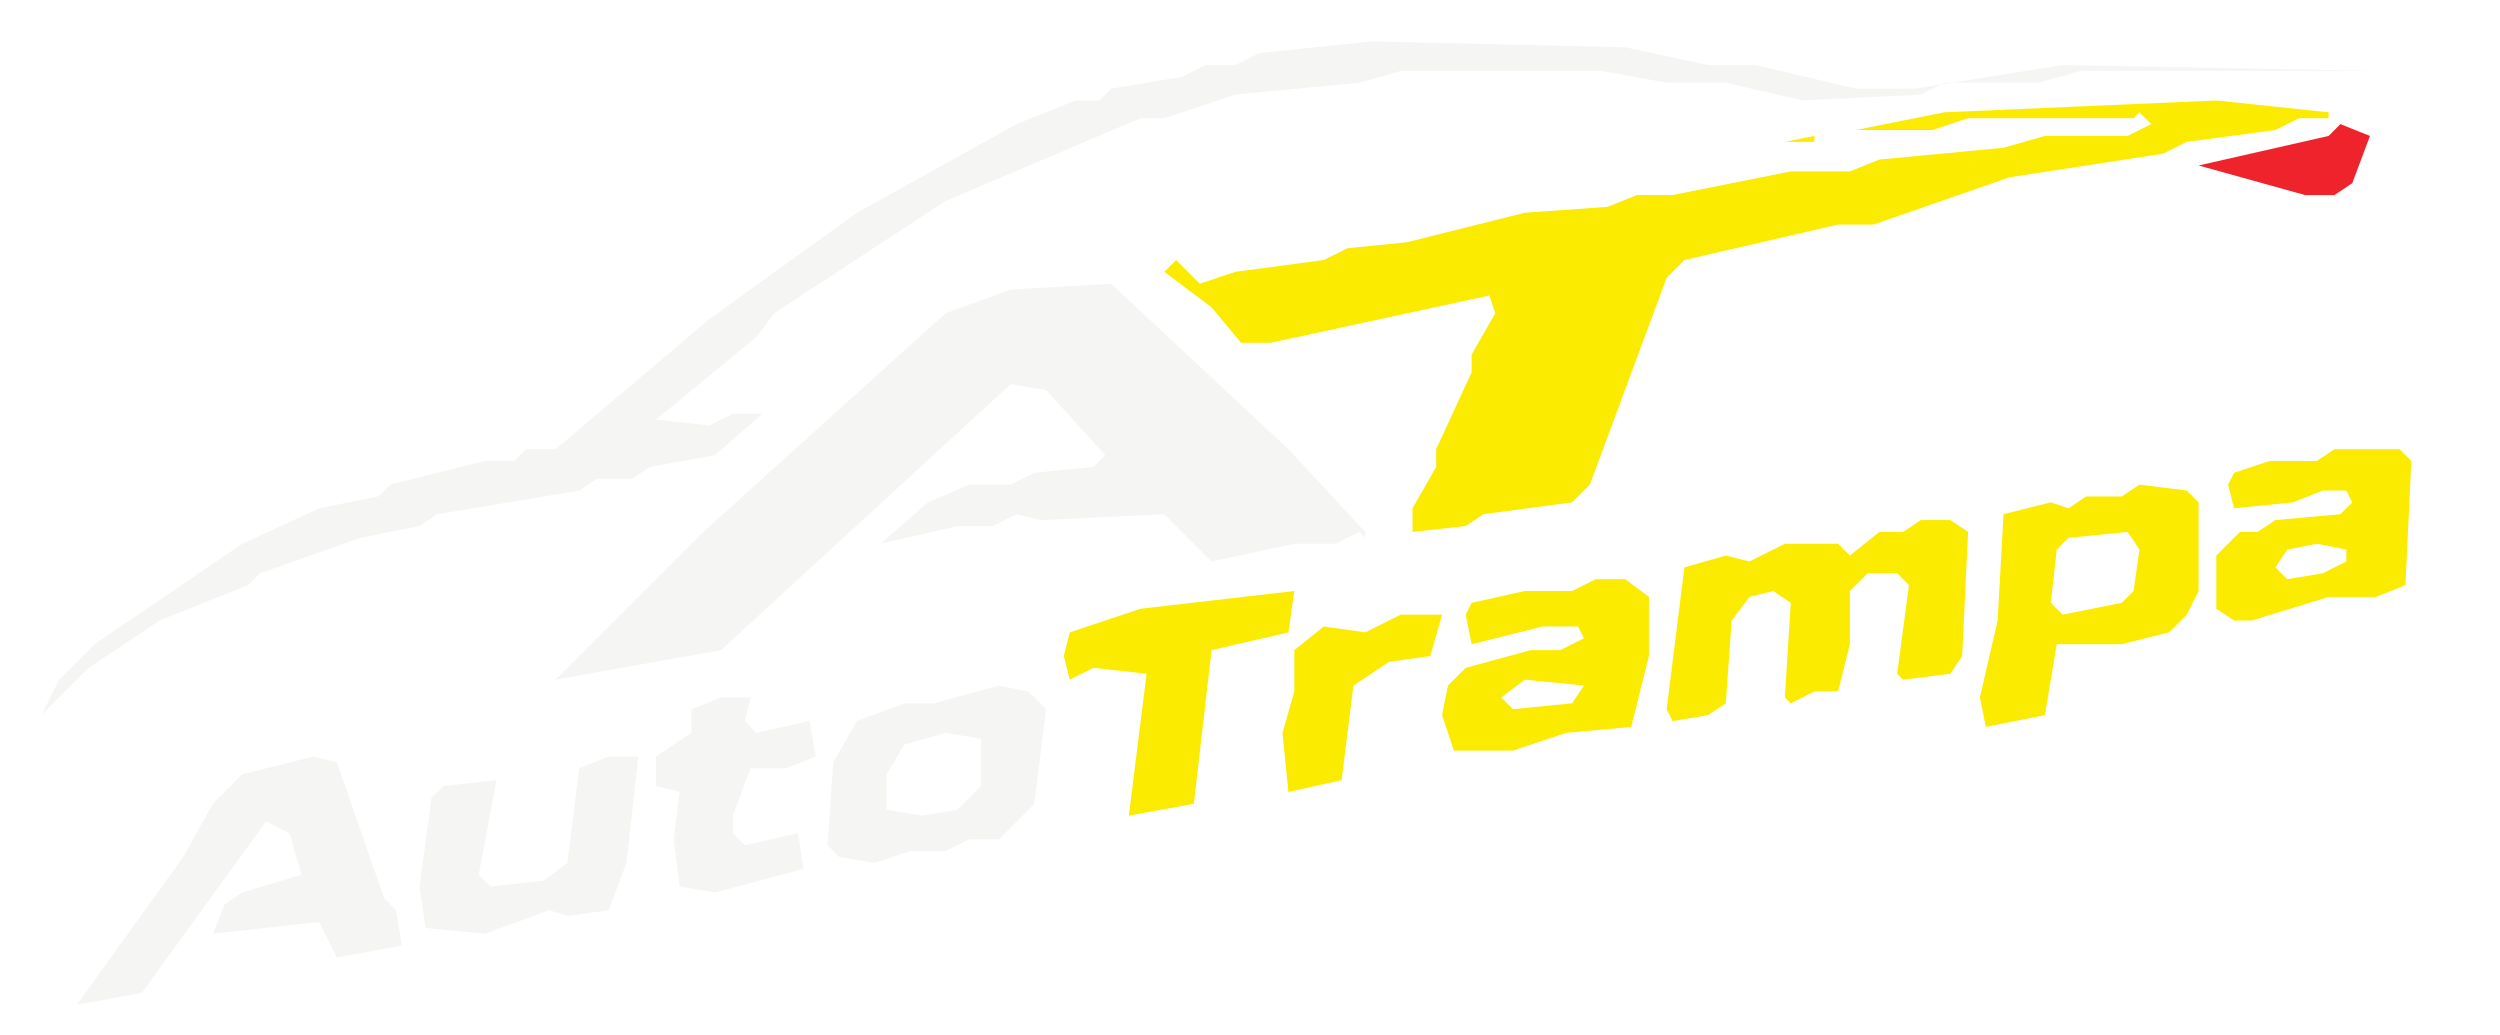
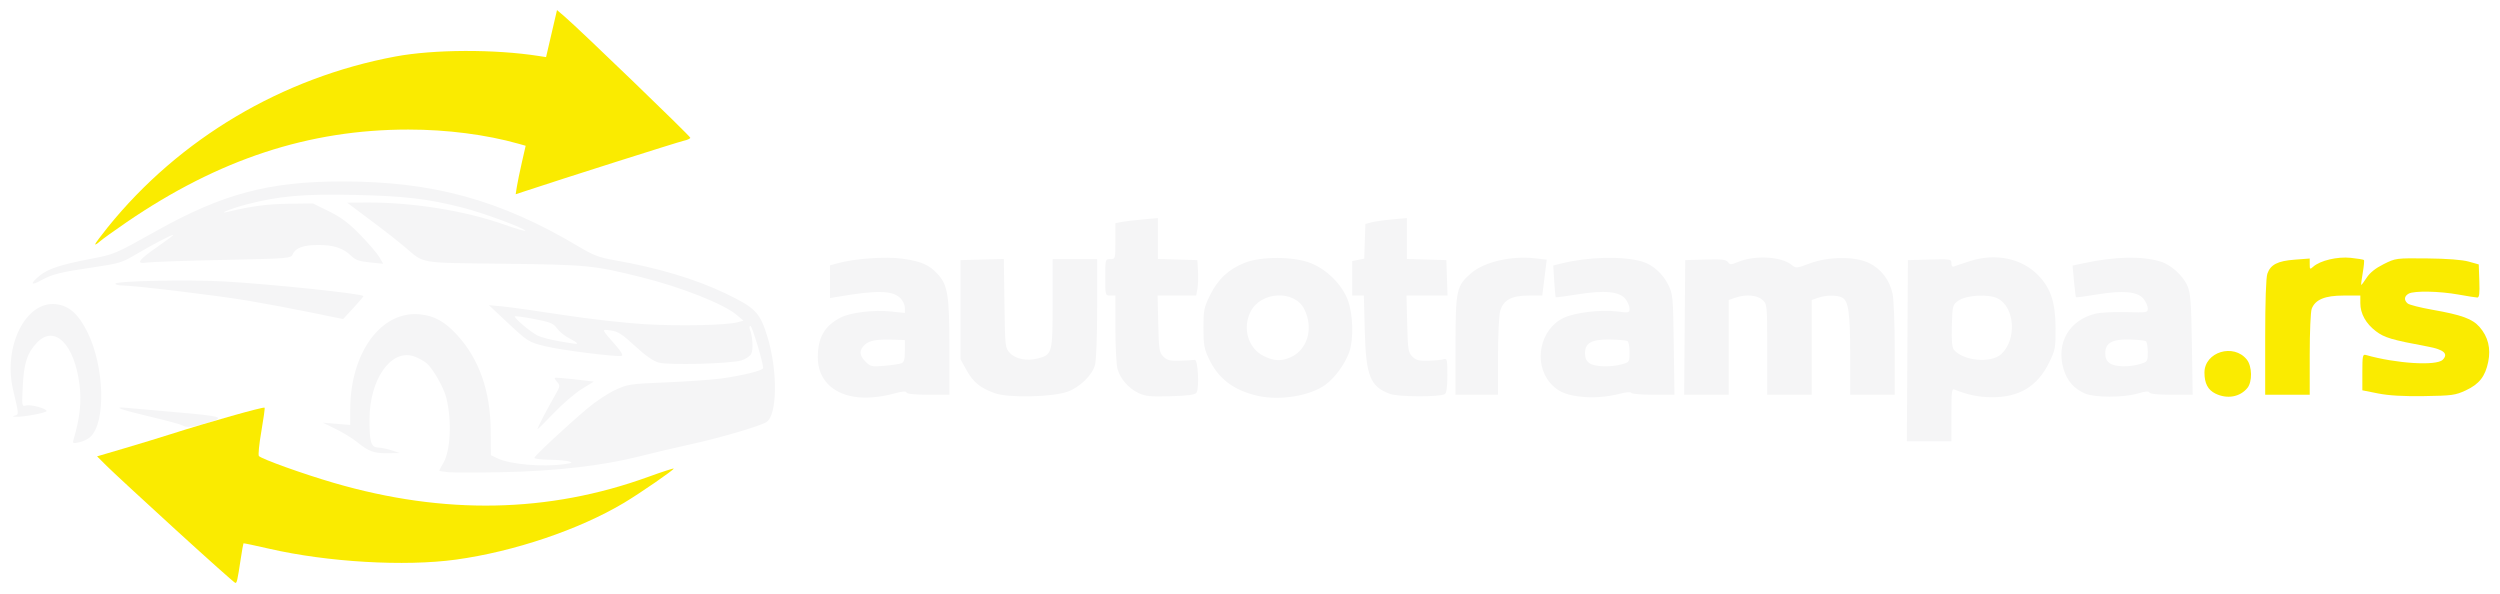
- <svg xmlns="http://www.w3.org/2000/svg" viewBox="0 0 423 175">
-   <path fill="#F5F5F3" fill-rule="evenodd" d="M108 128 L103 128 L98 130 L96 146 L92 149 L83 150 L81 148 L84 132 L75 133 L73 135 L71 150 L72 157 L82 158 L93 154 L96 155 L103 154 L106 146ZM57 129 L53 128 L41 131 L36 136 L31 145 L13 170 L24 168 L45 139 L49 141 L51 148 L41 151 L38 153 L36 158 L54 156 L57 162 L68 160 L67 154 L65 152ZM137 122 L128 124 L126 122 L127 118 L122 118 L117 120 L117 124 L111 128 L111 133 L115 134 L114 142 L115 150 L121 151 L136 147 L135 141 L126 143 L124 141 L124 138 L127 130 L133 130 L138 128ZM177 120 L174 117 L169 116 L158 119 L153 119 L145 122 L141 129 L140 143 L142 145 L148 146 L154 144 L160 144 L164 142 L169 142 L175 136ZM166 125 L166 133 L162 137 L156 138 L150 137 L150 131 L153 126 L160 124ZM231 90 L218 76 L188 48 L171 49 L160 53 L119 90 L94 115 L122 110 L171 65 L177 66 L187 77 L185 79 L175 80 L171 82 L164 82 L157 85 L149 92 L162 89 L168 89 L172 87 L176 88 L197 87 L205 95 L219 92 L226 92 L230 90 L231 91ZM402 12 L349 11 L324 15 L314 15 L297 11 L289 11 L275 8 L232 7 L213 9 L209 11 L204 11 L200 13 L188 15 L186 17 L182 17 L172 21 L145 36 L120 54 L94 76 L89 76 L87 78 L82 78 L66 82 L64 84 L54 86 L41 92 L16 109 L10 115 L7 121 L15 113 L27 105 L42 99 L44 97 L61 91 L71 89 L74 87 L98 83 L101 81 L107 81 L110 79 L121 77 L129 70 L124 70 L120 72 L111 71 L128 57 L131 53 L160 34 L193 20 L197 20 L209 16 L230 14 L237 12 L271 12 L282 14 L292 14 L305 17 L325 16 L329 14 L345 14 L352 12Z" />
-   <path fill="#FAEB00" fill-rule="evenodd" d="M244 104 L237 104 L231 107 L224 106 L219 110 L219 117 L217 124 L218 134 L227 132 L229 116 L235 112 L242 111ZM219 100 L193 103 L181 107 L180 111 L181 115 L185 113 L194 114 L191 138 L202 136 L205 110 L218 107ZM279 101 L275 98 L270 98 L266 100 L258 100 L249 102 L248 104 L249 109 L261 106 L267 106 L268 108 L264 110 L259 110 L248 113 L245 116 L244 121 L246 127 L256 127 L265 124 L276 123 L279 111ZM254 118 L258 115 L268 116 L266 119 L256 120ZM333 90 L330 88 L325 88 L322 90 L318 90 L313 94 L311 92 L302 92 L296 95 L292 94 L285 96 L282 120 L283 122 L289 121 L292 119 L293 105 L296 101 L300 100 L303 102 L302 118 L303 119 L307 117 L311 117 L313 109 L313 100 L316 97 L321 97 L323 99 L321 114 L322 115 L330 114 L332 111ZM370 83 L362 82 L359 84 L353 84 L350 86 L347 85 L339 87 L338 105 L335 118 L336 123 L346 121 L348 109 L359 109 L367 107 L370 104 L372 100 L372 85ZM360 90 L362 93 L361 100 L359 102 L349 104 L347 102 L348 93 L350 91ZM408 78 L406 76 L395 76 L392 78 L384 78 L378 80 L377 82 L378 86 L388 85 L393 83 L397 83 L398 85 L396 87 L385 88 L382 90 L379 90 L375 94 L375 103 L378 105 L381 105 L394 101 L402 101 L407 99ZM397 93 L397 95 L393 97 L387 98 L385 96 L387 93 L392 92ZM302 24 L307 24 L307 23ZM394 19 L375 17 L329 19 L314 22 L327 22 L333 20 L361 20 L362 19 L364 21 L360 23 L346 23 L339 25 L318 27 L313 29 L303 29 L283 33 L277 33 L272 35 L258 36 L238 41 L228 42 L224 44 L209 46 L203 48 L199 44 L197 46 L205 52 L210 58 L215 58 L252 50 L253 53 L249 60 L249 63 L243 76 L243 79 L239 86 L239 90 L248 89 L251 87 L266 85 L269 82 L282 47 L285 44 L311 38 L317 38 L340 30 L366 26 L370 24 L385 22 L389 20 L394 20Z" />
-   <path fill="#EF232B" fill-rule="evenodd" d="M401 23 L396 21 L394 23 L372 28 L390 33 L395 33 L398 31Z" />
+ <svg xmlns="http://www.w3.org/2000/svg" width="1235" height="293" viewBox="0 0 1235 293" role="img" aria-labelledby="title desc">
+   <path id="car-and-wordmark" fill="#F5F5F6" fill-rule="evenodd" d="M221.750,233.285 C219.137,233.068 217.000,232.716 217.000,232.502 C217.000,232.289 217.904,230.583 219.008,228.711 C222.587,222.645 223.267,207.810 220.483,196.500 C219.265,191.550 213.862,182.062 210.788,179.475 C209.205,178.143 206.174,176.533 204.053,175.898 C192.965,172.576 182.624,187.525 182.539,207.000 C182.489,218.367 183.274,220.979 186.769,221.077 C188.271,221.119 191.300,221.747 193.500,222.472 L197.500,223.790 191.815,223.895 C184.927,224.022 182.083,223.022 176.629,218.552 C174.331,216.669 169.536,213.708 165.975,211.973 L159.500,208.817 166.250,209.371 L173.000,209.925 173.017,202.212 C173.081,174.137 188.386,153.315 207.509,155.289 C214.696,156.031 219.766,158.869 225.909,165.591 C236.725,177.425 242.275,193.261 242.413,212.679 L242.500,224.858 245.810,226.442 C251.999,229.402 268.006,230.803 278.610,229.313 C282.756,228.730 283.120,228.517 281.000,227.912 C279.625,227.520 275.238,227.155 271.250,227.100 C267.262,227.045 264.000,226.628 264.000,226.174 C264.000,225.243 279.931,210.403 290.418,201.567 C294.223,198.361 300.249,194.374 303.809,192.709 C310.020,189.802 311.043,189.648 329.088,188.895 C339.431,188.463 351.630,187.605 356.197,186.988 C366.849,185.548 377.000,183.023 377.000,181.813 C377.000,179.130 371.537,161.000 370.729,161.000 C370.210,161.000 370.080,161.767 370.440,162.705 C371.831,166.330 372.185,172.786 371.104,174.806 C370.484,175.965 368.294,177.424 366.238,178.050 C360.875,179.682 330.460,180.488 325.456,179.131 C322.716,178.388 318.920,175.738 313.691,170.920 C307.297,165.028 305.242,163.711 301.735,163.257 C296.937,162.634 296.748,162.104 304.465,170.943 C306.907,173.741 307.885,175.538 307.105,175.798 C305.041,176.486 276.990,172.954 269.352,171.044 C260.974,168.949 260.834,168.860 249.909,158.617 L241.500,150.733 248.500,151.406 C252.350,151.776 265.625,153.649 278.000,155.568 C290.375,157.487 308.375,159.538 318.000,160.125 C335.262,161.177 358.758,160.705 364.391,159.191 L367.281,158.415 363.891,155.544 C357.534,150.162 336.530,141.848 317.000,136.982 C293.233,131.062 290.327,130.776 249.000,130.287 C206.123,129.781 209.891,130.417 200.000,122.019 C196.975,119.451 190.639,114.458 185.919,110.925 C181.200,107.391 176.025,103.513 174.419,102.306 L171.500,100.111 181.500,100.056 C203.817,99.934 229.572,104.070 248.903,110.879 C254.997,113.025 259.755,114.412 259.475,113.960 C258.561,112.481 238.504,105.109 228.394,102.536 C211.207,98.162 199.789,96.827 174.972,96.288 C149.739,95.741 137.706,96.818 121.415,101.085 C114.217,102.971 106.678,106.061 113.000,104.534 C124.144,101.843 132.205,100.784 142.549,100.653 L154.597,100.500 162.549,104.425 C168.631,107.427 172.263,110.158 178.000,116.044 C182.125,120.276 186.354,125.217 187.397,127.023 L189.294,130.306 182.667,129.627 C177.461,129.094 175.497,128.406 173.510,126.419 C169.719,122.628 164.825,120.998 157.282,121.015 C149.837,121.031 145.992,122.425 144.576,125.621 C143.675,127.655 142.815,127.724 110.076,128.405 C91.609,128.789 74.753,129.372 72.617,129.701 C66.837,130.590 68.222,128.545 77.983,121.778 C82.567,118.600 86.006,116.000 85.626,116.000 C84.535,116.000 75.714,120.612 67.374,125.543 C60.259,129.749 58.824,130.189 46.123,132.055 C29.739,134.463 25.804,135.445 20.250,138.512 C15.094,141.359 14.716,140.204 19.510,136.252 C23.699,132.800 29.744,130.789 44.455,127.958 C56.618,125.616 56.548,125.646 77.173,114.104 C110.037,95.713 132.804,89.646 169.000,89.632 C213.826,89.615 247.090,98.741 285.512,121.601 C293.039,126.079 295.954,127.212 303.196,128.475 C324.950,132.269 343.610,137.845 358.500,145.003 C373.268,152.101 375.444,154.367 379.148,166.500 C384.256,183.231 383.999,205.015 378.652,208.475 C375.530,210.496 355.482,216.379 341.000,219.525 C334.125,221.018 322.650,223.725 315.500,225.540 C297.674,230.064 274.051,232.769 248.000,233.268 C236.175,233.495 224.363,233.503 221.750,233.285Z M285.000,169.520 C285.000,169.257 283.238,168.142 281.084,167.043 C278.931,165.944 276.258,163.767 275.146,162.204 C273.397,159.749 271.883,159.125 263.973,157.603 C258.941,156.635 254.617,156.050 254.364,156.303 C253.730,156.937 261.842,163.826 265.439,165.709 C267.056,166.555 271.781,167.820 275.939,168.521 C285.566,170.143 285.000,170.081 285.000,169.520Z M36.407,216.861 C39.492,206.428 40.338,198.475 39.267,189.989 C36.734,169.924 26.916,160.219 18.287,169.250 C13.465,174.296 11.821,179.306 11.252,190.690 C10.747,200.808 10.759,200.876 12.945,200.304 C15.277,199.694 23.000,201.809 23.000,203.057 C23.000,203.906 11.525,206.057 7.918,205.884 C6.063,205.795 5.931,205.657 7.350,205.291 C9.369,204.771 9.386,205.024 6.457,192.500 C1.450,171.091 12.730,148.582 27.625,150.261 C34.113,150.993 38.724,155.083 43.191,164.073 C51.641,181.079 52.400,208.706 44.613,215.847 C43.451,216.912 40.972,218.108 39.104,218.504 C35.883,219.186 35.744,219.101 36.407,216.861Z M942.240,173.250 L942.500,128.500 953.250,128.216 C963.621,127.942 964.000,128.007 964.000,130.050 C964.000,131.356 964.478,131.966 965.250,131.642 C965.938,131.354 969.593,130.131 973.373,128.924 C985.884,124.931 998.778,127.647 1006.863,135.978 C1013.092,142.396 1015.383,149.348 1015.447,162.021 C1015.497,171.950 1015.315,172.918 1012.208,179.229 C1006.405,191.017 997.307,196.408 983.506,196.235 C977.358,196.158 971.635,194.959 965.750,192.513 C964.135,191.842 964.000,192.800 964.000,204.893 L964.000,218.000 952.990,218.000 L941.979,218.000 942.240,173.250Z M988.615,174.937 C996.364,167.791 995.383,151.835 986.927,147.462 C982.367,145.104 971.117,145.777 967.282,148.636 C964.595,150.639 964.490,151.060 964.214,160.959 C964.012,168.204 964.305,171.664 965.214,172.762 C969.807,178.314 983.568,179.592 988.615,174.937Z M268.447,205.750 C270.262,202.312 272.908,197.488 274.328,195.029 C276.721,190.887 276.792,190.427 275.295,188.773 C274.406,187.791 273.864,186.836 274.089,186.651 C274.315,186.466 278.742,186.806 283.926,187.407 L293.352,188.500 287.357,192.200 C284.059,194.235 277.900,199.522 273.670,203.950 C269.440,208.377 265.792,212.000 265.564,212.000 C265.335,212.000 266.633,209.188 268.447,205.750Z M90.000,210.090 C89.175,209.623 82.425,207.798 75.000,206.034 C59.228,202.288 55.104,200.784 62.500,201.475 C65.250,201.732 76.050,202.688 86.500,203.598 C110.429,205.684 111.675,206.098 102.392,208.874 C94.709,211.172 92.325,211.406 90.000,210.090Z M421.770,195.968 C410.637,194.094 404.000,186.854 404.000,176.586 C404.000,166.732 407.284,160.985 415.261,156.882 C420.160,154.363 431.745,152.972 440.250,153.882 L447.000,154.604 447.000,151.976 C447.000,150.513 445.961,148.373 444.655,147.146 C440.715,143.445 433.050,143.314 413.750,146.619 L410.000,147.262 410.000,139.178 L410.000,131.094 413.750,130.059 C422.294,127.699 437.580,126.629 445.909,127.807 C455.089,129.105 459.044,130.833 463.183,135.354 C468.203,140.837 469.000,145.815 469.000,171.682 L469.000,195.000 458.583,195.000 C451.944,195.000 448.035,194.604 447.803,193.908 C447.550,193.150 445.767,193.277 441.969,194.324 C434.615,196.351 427.489,196.931 421.770,195.968Z M445.250,179.465 C446.616,178.935 447.000,177.604 447.000,173.393 L447.000,168.000 442.250,167.825 C433.373,167.498 429.553,168.117 427.250,170.258 C424.305,172.995 424.406,175.497 427.592,178.683 C430.007,181.098 430.638,181.236 436.842,180.710 C440.504,180.399 444.288,179.839 445.250,179.465Z M621.389,195.557 C609.433,192.868 601.794,187.054 597.120,177.086 C594.868,172.285 594.500,170.163 594.500,161.979 C594.500,153.233 594.768,151.913 597.792,145.771 C601.663,137.907 606.988,132.946 614.921,129.811 C623.098,126.579 639.075,126.651 647.469,129.957 C655.489,133.115 662.945,140.565 665.846,148.319 C668.429,155.220 668.764,167.582 666.540,173.885 C664.445,179.825 659.468,186.648 654.727,190.083 C647.119,195.594 632.342,198.020 621.389,195.557Z M637.282,176.629 C645.910,172.953 649.074,162.179 644.309,152.706 C639.463,143.073 622.838,143.896 617.752,154.020 C613.697,162.090 616.535,171.904 624.036,175.750 C629.077,178.335 632.712,178.576 637.282,176.629Z M779.776,195.831 C772.883,194.925 769.099,193.095 765.658,189.005 C757.376,179.162 760.813,162.658 772.302,157.096 C777.830,154.420 790.649,152.850 798.750,153.856 C804.744,154.601 805.000,154.544 805.000,152.451 C805.000,151.251 804.092,149.115 802.982,147.705 C800.056,143.985 792.519,143.262 779.229,145.428 C773.490,146.363 768.673,146.987 768.523,146.814 C768.374,146.641 768.040,143.048 767.781,138.830 L767.311,131.159 771.405,130.139 C784.657,126.839 801.739,126.437 811.194,129.202 C816.405,130.727 821.427,135.199 824.160,140.749 C826.388,145.273 826.516,146.682 826.840,170.250 L827.179,195.000 816.673,195.000 C810.894,195.000 806.017,194.583 805.833,194.074 C805.639,193.534 803.415,193.685 800.500,194.437 C793.513,196.239 786.478,196.712 779.776,195.831Z M801.250,179.947 C804.931,178.925 805.000,178.815 805.000,174.012 C805.000,171.320 804.545,168.837 803.989,168.493 C803.433,168.150 799.671,167.805 795.628,167.728 C786.357,167.551 783.000,169.342 783.000,174.466 C783.000,176.867 783.662,178.351 785.223,179.443 C787.792,181.243 795.689,181.492 801.250,179.947Z M491.479,194.256 C484.243,191.671 480.793,188.860 477.449,182.824 L474.500,177.500 474.500,153.000 L474.500,128.500 485.196,128.217 L495.891,127.933 496.196,149.888 C496.494,171.381 496.550,171.896 498.859,174.352 C501.748,177.425 507.394,178.509 512.851,177.040 C519.798,175.170 520.000,174.399 520.000,149.777 L520.000,128.000 531.000,128.000 L542.000,128.000 541.994,152.250 C541.991,166.236 541.540,178.115 540.929,180.315 C539.524,185.377 533.443,191.295 527.393,193.490 C519.960,196.186 498.183,196.650 491.479,194.256Z M562.459,194.183 C557.501,191.854 553.417,187.163 552.044,182.219 C551.476,180.174 551.009,171.188 551.006,162.250 L551.000,146.000 548.500,146.000 C546.019,146.000 546.000,145.933 546.000,137.000 C546.000,128.067 546.019,128.000 548.500,128.000 C550.979,128.000 551.000,127.925 551.000,119.125 L551.000,110.250 553.847,109.681 C555.413,109.367 560.138,108.799 564.347,108.418 L572.000,107.724 572.000,117.826 L572.000,127.928 581.750,128.214 L591.500,128.500 591.813,134.000 C591.985,137.025 591.852,140.963 591.517,142.750 L590.909,146.000 581.379,146.000 L571.849,146.000 572.174,159.975 C572.474,172.823 572.678,174.128 574.708,176.155 C576.542,177.987 577.931,178.332 582.913,178.195 C586.212,178.104 589.493,177.911 590.205,177.765 C591.782,177.442 592.550,191.671 591.078,193.943 C590.374,195.030 587.232,195.471 578.322,195.733 C568.315,196.027 565.879,195.789 562.459,194.183Z M686.684,194.604 C676.838,190.956 674.777,185.782 674.194,163.250 L673.748,146.000 670.874,146.000 L668.000,146.000 668.000,137.475 L668.000,128.950 670.963,128.357 L673.926,127.765 674.213,119.202 L674.500,110.639 677.500,109.839 C679.150,109.399 683.763,108.743 687.750,108.381 L695.000,107.724 695.000,117.826 L695.000,127.928 704.750,128.214 L714.500,128.500 714.789,137.250 L715.078,146.000 704.943,146.000 L694.808,146.000 695.154,159.974 C695.472,172.800 695.681,174.128 697.706,176.151 C699.508,177.952 700.948,178.328 705.577,178.207 C708.694,178.125 712.089,177.789 713.122,177.461 C714.859,176.910 715.000,177.504 715.000,185.374 C715.000,191.090 714.590,194.143 713.750,194.676 C711.391,196.175 690.776,196.120 686.684,194.604Z M1030.000,194.406 C1024.513,192.029 1021.077,188.073 1019.356,182.152 C1015.656,169.426 1022.152,158.184 1035.050,154.990 C1037.552,154.370 1044.416,154.007 1050.302,154.182 C1060.633,154.489 1061.004,154.427 1061.002,152.385 C1061.001,151.222 1060.092,149.115 1058.982,147.705 C1056.084,144.020 1048.796,143.312 1035.927,145.464 C1030.368,146.393 1025.690,147.006 1025.532,146.827 C1025.373,146.647 1024.929,143.057 1024.546,138.849 L1023.848,131.198 1029.174,130.055 C1044.818,126.698 1057.925,126.399 1067.236,129.189 C1072.454,130.752 1078.409,136.122 1080.587,141.227 C1082.145,144.878 1082.466,149.104 1082.795,170.250 L1083.179,195.000 1072.673,195.000 C1065.905,195.000 1062.036,194.608 1061.799,193.897 C1061.544,193.131 1059.784,193.283 1056.034,194.397 C1049.084,196.461 1034.756,196.466 1030.000,194.406Z M1057.134,179.842 C1060.922,178.707 1061.000,178.587 1061.000,173.901 C1061.000,171.270 1060.566,168.850 1060.036,168.522 C1059.506,168.195 1055.994,167.834 1052.232,167.720 C1043.489,167.456 1040.000,169.380 1040.000,174.466 C1040.000,176.867 1040.662,178.351 1042.223,179.443 C1044.849,181.283 1051.712,181.466 1057.134,179.842Z M719.022,170.750 C719.047,143.104 719.469,141.178 726.903,134.815 C733.229,129.400 746.597,126.289 757.997,127.579 L764.082,128.268 763.541,132.634 C763.244,135.035 762.747,139.025 762.439,141.500 L761.877,146.000 755.189,146.004 C746.686,146.008 742.581,148.245 741.067,153.698 C740.486,155.789 740.009,165.938 740.006,176.250 L740.000,195.000 729.500,195.000 L719.000,195.000 719.022,170.750Z M832.237,161.750 L832.500,128.500 842.485,128.211 C850.570,127.977 852.685,128.216 853.599,129.467 C854.618,130.859 855.094,130.859 858.439,129.461 C866.784,125.974 879.878,126.651 885.047,130.837 C887.220,132.596 887.475,132.577 893.892,130.174 C903.272,126.660 916.413,126.562 923.361,129.953 C929.278,132.840 933.478,138.341 934.928,145.100 C935.518,147.849 936.000,160.201 936.000,172.549 L936.000,195.000 925.000,195.000 L914.000,195.000 913.994,175.250 C913.989,154.566 913.162,148.692 910.022,147.012 C907.542,145.685 902.089,145.724 898.149,147.098 L895.000,148.196 895.000,171.598 L895.000,195.000 884.000,195.000 L873.000,195.000 873.000,172.674 C873.000,150.631 872.971,150.321 870.686,148.174 C868.082,145.729 862.378,145.275 857.149,147.098 L854.000,148.196 854.000,171.598 L854.000,195.000 842.987,195.000 L831.973,195.000 832.237,161.750Z M153.500,154.340 C144.700,152.536 130.750,149.920 122.500,148.526 C107.527,145.997 66.404,141.033 60.250,141.011 C58.462,141.005 57.000,140.619 57.000,140.154 C57.000,138.775 93.176,138.037 111.000,139.053 C133.905,140.358 178.433,145.020 179.539,146.229 C179.676,146.378 177.473,149.002 174.644,152.060 L169.500,157.619 153.500,154.340Z" />
+   <path id="swap-arrows-and-domain" fill="#FAEB00" fill-rule="evenodd" d="M86.500,261.431 C70.550,246.869 55.353,232.813 52.729,230.195 L47.959,225.435 61.229,221.528 C68.528,219.380 79.000,216.185 84.500,214.428 C102.813,208.580 130.186,200.853 130.715,201.382 C130.916,201.582 130.190,206.866 129.102,213.123 C128.015,219.380 127.470,224.851 127.892,225.279 C129.427,226.840 149.879,234.167 164.971,238.564 C219.507,254.450 270.973,253.450 320.316,235.546 C327.000,233.120 332.620,231.286 332.804,231.471 C333.240,231.907 316.284,243.604 308.271,248.395 C286.153,261.619 253.910,272.511 225.216,276.451 C199.919,279.924 161.788,277.701 133.000,271.074 C126.125,269.492 120.401,268.289 120.281,268.401 C120.160,268.514 119.551,271.957 118.928,276.053 C117.262,286.996 117.034,288.005 116.231,287.953 C115.829,287.928 102.450,275.993 86.500,261.431Z M1094.383,194.417 C1090.699,192.599 1089.000,189.339 1089.000,184.088 C1089.000,173.830 1103.473,169.429 1109.984,177.707 C1112.561,180.983 1112.694,188.588 1110.228,191.633 C1106.562,196.159 1100.185,197.279 1094.383,194.417Z M1174.750,194.359 L1167.000,192.817 1167.000,183.841 C1167.000,175.770 1167.176,174.915 1168.750,175.363 C1183.673,179.611 1203.555,180.852 1206.690,177.731 C1209.644,174.789 1207.289,172.684 1199.402,171.215 C1181.508,167.883 1177.932,166.830 1173.733,163.651 C1168.740,159.871 1166.004,154.951 1166.002,149.750 L1166.000,146.000 1157.750,146.004 C1148.477,146.008 1143.715,147.988 1141.975,152.566 C1141.439,153.976 1141.000,164.101 1141.000,175.065 L1141.000,195.000 1130.000,195.000 L1119.000,195.000 1119.000,166.649 C1119.000,149.012 1119.406,137.133 1120.075,135.215 C1121.647,130.705 1125.140,128.911 1133.593,128.271 L1141.000,127.711 1141.000,130.511 C1141.000,133.106 1141.127,133.196 1142.750,131.745 C1146.154,128.702 1154.681,126.682 1161.232,127.366 C1164.590,127.717 1167.536,128.203 1167.778,128.445 C1168.020,128.687 1167.764,131.499 1167.209,134.693 C1166.654,137.887 1166.305,140.612 1166.433,140.749 C1166.561,140.887 1167.753,139.312 1169.083,137.249 C1170.703,134.737 1173.479,132.510 1177.500,130.500 C1183.448,127.526 1183.635,127.501 1199.000,127.658 C1208.803,127.758 1216.338,128.332 1219.500,129.220 L1224.500,130.625 1224.790,138.813 C1225.010,144.990 1224.764,146.995 1223.790,146.980 C1223.081,146.970 1218.900,146.310 1214.500,145.515 C1205.077,143.813 1192.672,143.570 1189.934,145.035 C1187.650,146.258 1187.437,148.288 1189.422,149.935 C1190.203,150.584 1195.630,151.962 1201.480,152.997 C1216.177,155.596 1221.337,157.480 1224.911,161.552 C1229.113,166.337 1230.544,172.119 1229.177,178.780 C1227.696,185.993 1224.716,189.776 1218.091,192.853 C1212.952,195.240 1211.287,195.468 1197.500,195.675 C1187.172,195.831 1180.086,195.421 1174.750,194.359Z M47.000,120.664 C47.000,120.288 49.812,116.497 53.249,112.240 C88.585,68.469 139.323,38.358 195.350,27.909 C214.392,24.358 244.286,24.249 266.127,27.651 L269.754,28.216 272.457,16.592 L275.161,4.968 278.975,8.234 C286.297,14.502 341.000,67.252 341.000,68.043 C341.000,68.482 339.538,69.155 337.750,69.538 C335.154,70.094 278.184,88.190 259.121,94.514 L254.741,95.967 255.329,92.233 C255.653,90.180 256.763,84.789 257.797,80.252 L259.677,72.005 256.089,70.992 C240.163,66.496 220.758,64.000 201.737,64.000 C152.602,64.000 108.069,78.647 62.500,109.797 C56.450,113.932 50.487,118.223 49.250,119.332 C48.013,120.441 47.000,121.041 47.000,120.664Z" />
</svg>
